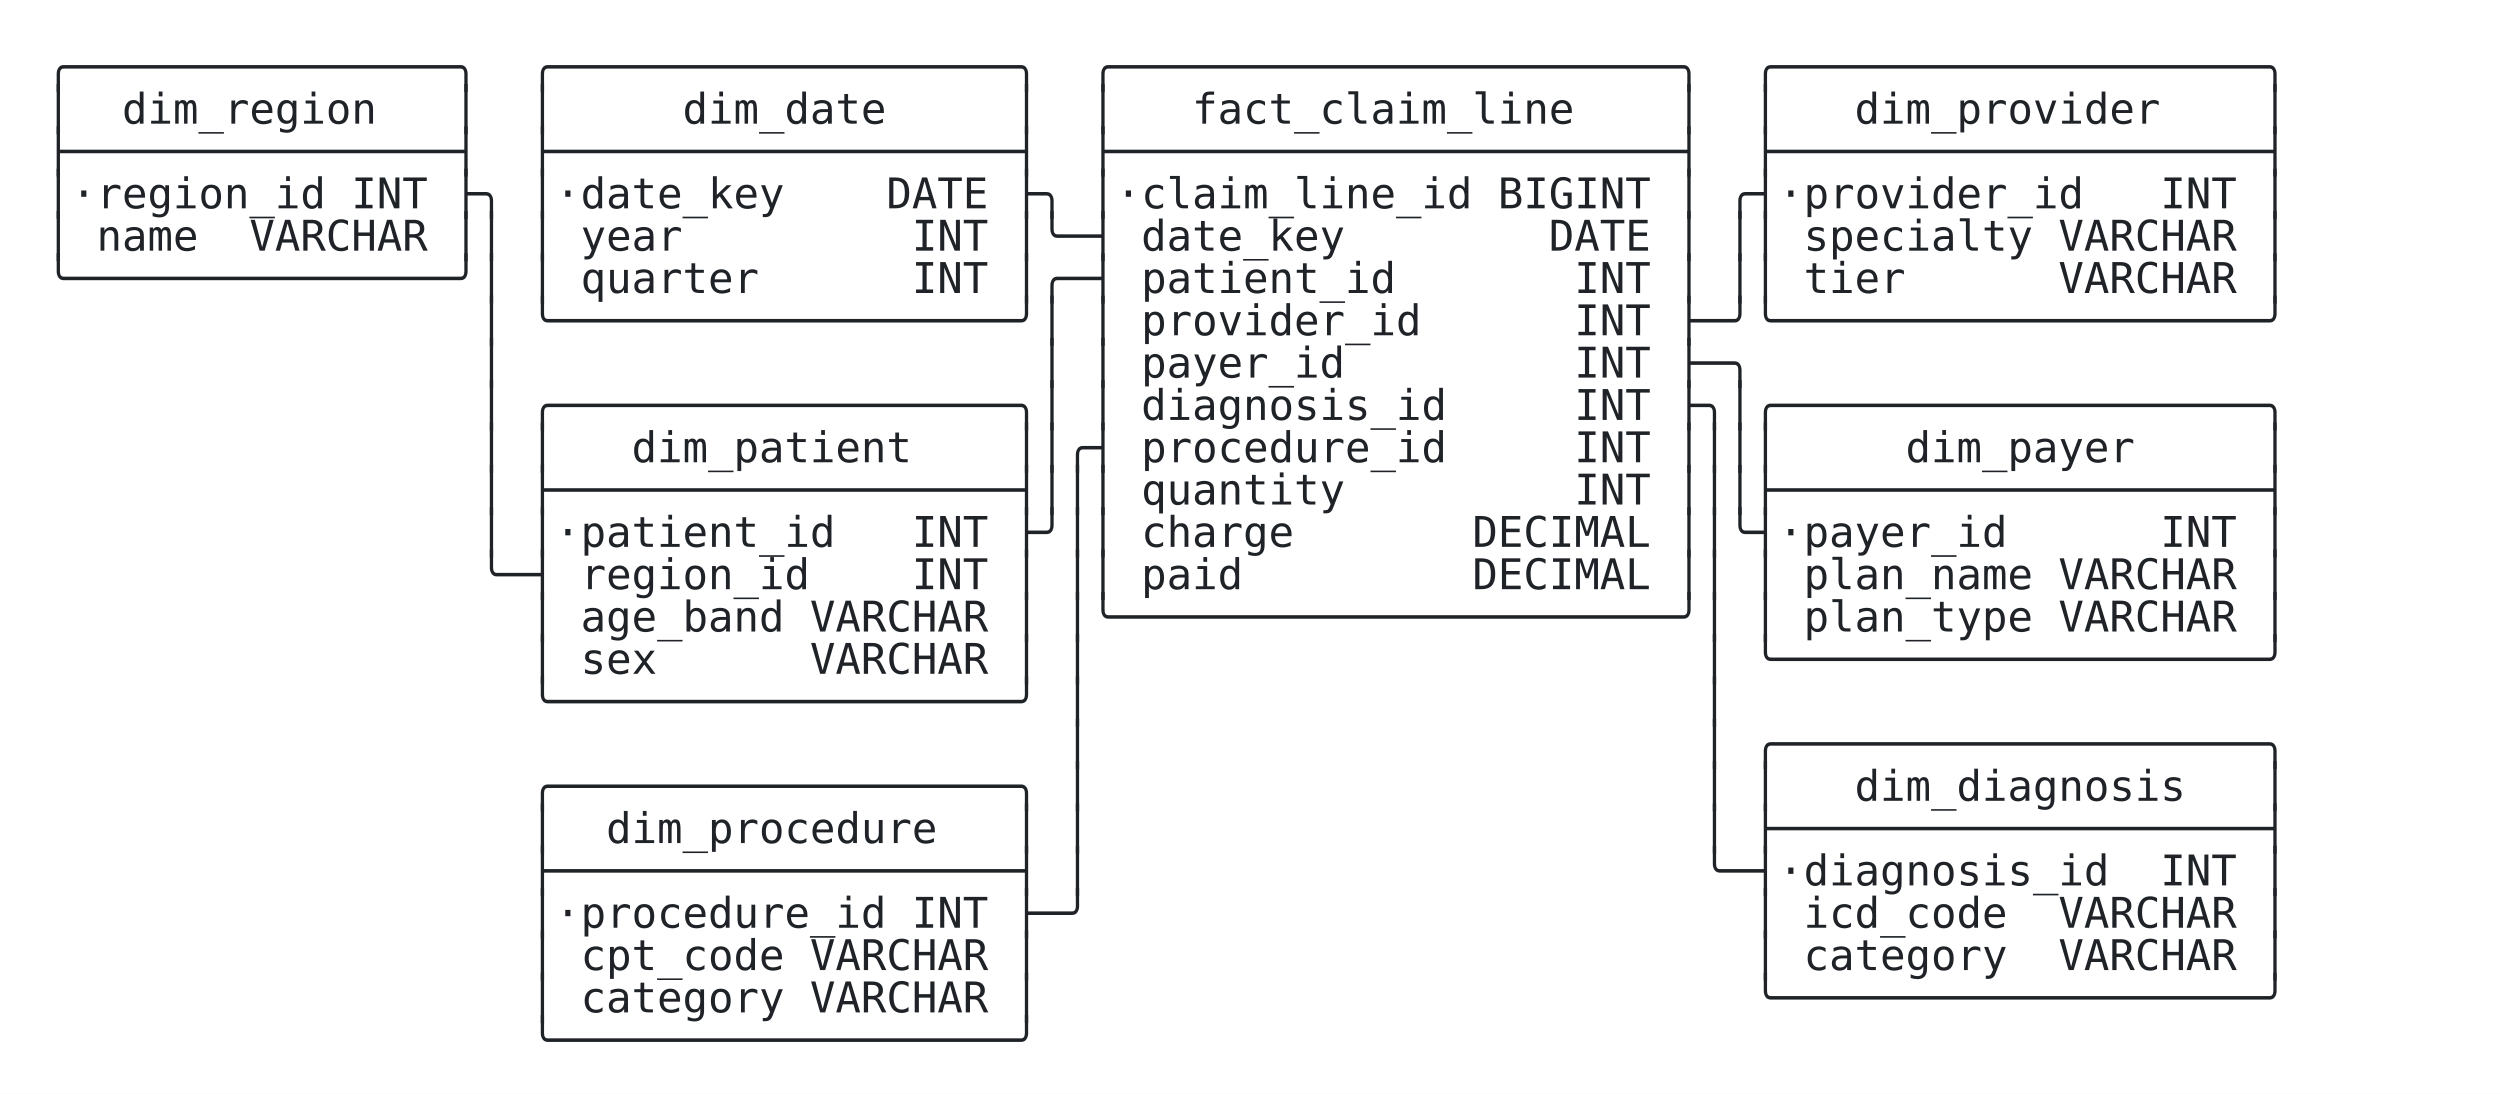
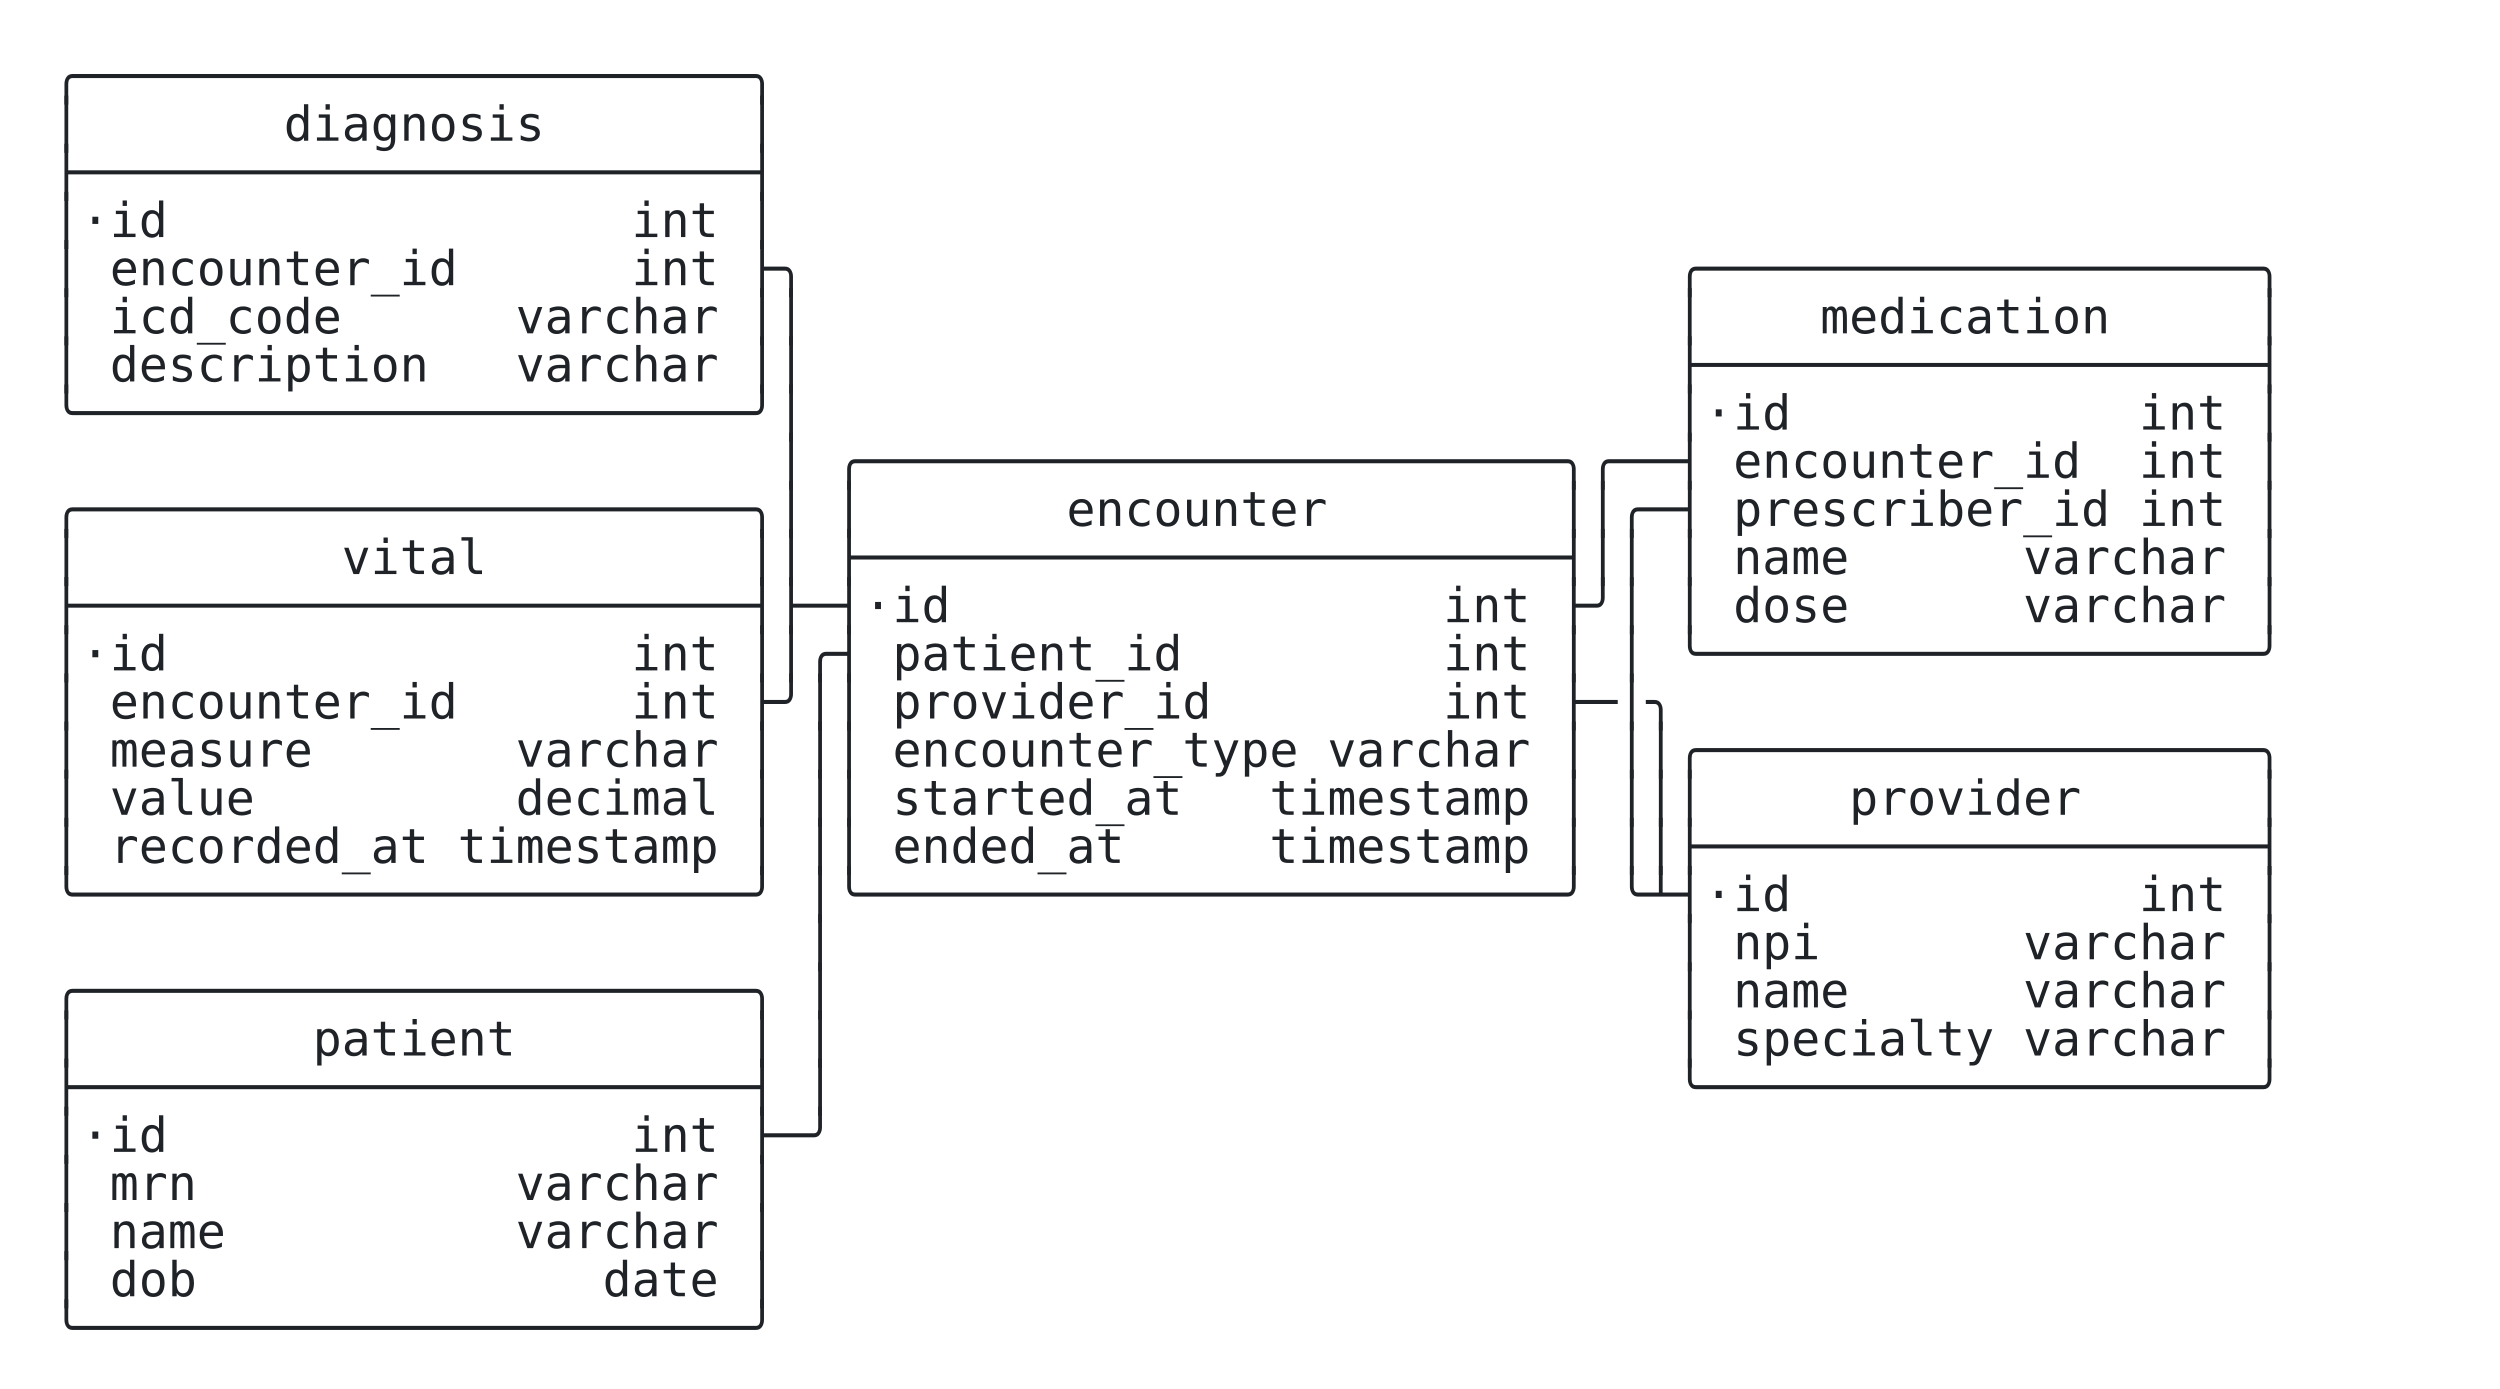
- <svg xmlns="http://www.w3.org/2000/svg" width="768" height="336" viewBox="0 0 768 336" role="img" aria-label="dbsketch hero diagram: claims warehouse ERD">
-   <rect width="768" height="336" fill="#ffffff" />
+ <svg xmlns="http://www.w3.org/2000/svg" width="675" height="375" viewBox="0 0 675 375" role="img" aria-label="dbsketch hero diagram: claims warehouse ERD">
+   <rect width="675" height="375" fill="#ffffff" />
  <text font-family="ui-monospace, SFMono-Regular, 'SF Mono', Menlo, Consolas, 'DejaVu Sans Mono', monospace" font-size="13" fill="#1f2328" xml:space="preserve">
-     <tspan x="14" y="25">╭───────────────╮  ╭──────────────────╮  ╭──────────────────────╮  ╭───────────────────╮</tspan>
-     <tspan x="14" y="38">│  dim_region   │  │     dim_date     │  │   fact_claim_line    │  │   dim_provider    │</tspan>
-     <tspan x="14" y="51">├───────────────┤  ├──────────────────┤  ├──────────────────────┤  ├───────────────────┤</tspan>
-     <tspan x="14" y="64">│·region_id INT ├╮ │·date_key    DATE ├╮ │·claim_line_id BIGINT │ ╭┤·provider_id   INT │</tspan>
-     <tspan x="14" y="77">│ name  VARCHAR ││ │ year         INT │╰─┤ date_key        DATE │ ││ specialty VARCHAR │</tspan>
-     <tspan x="14" y="90">╰───────────────╯│ │ quarter      INT │╭─┤ patient_id       INT │ ││ tier      VARCHAR │</tspan>
-     <tspan x="14" y="103">                 │ ╰──────────────────╯│ │ provider_id      INT ├─╯╰───────────────────╯</tspan>
-     <tspan x="14" y="116">                 │                     │ │ payer_id         INT ├─╮</tspan>
-     <tspan x="14" y="129">                 │ ╭──────────────────╮│ │ diagnosis_id     INT ├╮│╭───────────────────╮</tspan>
-     <tspan x="14" y="142">                 │ │   dim_patient    ││╭┤ procedure_id     INT ││││     dim_payer     │</tspan>
-     <tspan x="14" y="155">                 │ ├──────────────────┤│││ quantity         INT │││├───────────────────┤</tspan>
-     <tspan x="14" y="168">                 │ │·patient_id   INT ├╯││ charge       DECIMAL ││╰┤·payer_id      INT │</tspan>
-     <tspan x="14" y="181">                 ╰─┤ region_id    INT │ ││ paid         DECIMAL ││ │ plan_name VARCHAR │</tspan>
-     <tspan x="14" y="194">                   │ age_band VARCHAR │ │╰──────────────────────╯│ │ plan_type VARCHAR │</tspan>
-     <tspan x="14" y="207">                   │ sex      VARCHAR │ │                        │ ╰───────────────────╯</tspan>
-     <tspan x="14" y="220">                   ╰──────────────────╯ │                        │</tspan>
-     <tspan x="14" y="233">                                        │                        │ ╭───────────────────╮</tspan>
-     <tspan x="14" y="246">                   ╭──────────────────╮ │                        │ │   dim_diagnosis   │</tspan>
-     <tspan x="14" y="259">                   │  dim_procedure   │ │                        │ ├───────────────────┤</tspan>
-     <tspan x="14" y="272">                   ├──────────────────┤ │                        ╰─┤·diagnosis_id  INT │</tspan>
-     <tspan x="14" y="285">                   │·procedure_id INT ├─╯                          │ icd_code  VARCHAR │</tspan>
-     <tspan x="14" y="298">                   │ cpt_code VARCHAR │                            │ category  VARCHAR │</tspan>
-     <tspan x="14" y="311">                   │ category VARCHAR │                            ╰───────────────────╯</tspan>
-     <tspan x="14" y="324">                   ╰──────────────────╯</tspan>
+     <tspan x="14" y="25">╭───────────────────────╮</tspan>
+     <tspan x="14" y="38">│       diagnosis       │</tspan>
+     <tspan x="14" y="51">├───────────────────────┤</tspan>
+     <tspan x="14" y="64">│·id                int │</tspan>
+     <tspan x="14" y="77">│ encounter_id      int ├╮                              ╭───────────────────╮</tspan>
+     <tspan x="14" y="90">│ icd_code      varchar ││                              │    medication     │</tspan>
+     <tspan x="14" y="103">│ description   varchar ││                              ├───────────────────┤</tspan>
+     <tspan x="14" y="116">╰───────────────────────╯│                              │·id            int │</tspan>
+     <tspan x="14" y="129">                         │ ╭────────────────────────╮╭──┤ encounter_id  int │</tspan>
+     <tspan x="14" y="142">╭───────────────────────╮│ │       encounter        ││╭─┤ prescriber_id int │</tspan>
+     <tspan x="14" y="155">│         vital         ││ ├────────────────────────┤││ │ name      varchar │</tspan>
+     <tspan x="14" y="168">├───────────────────────┤├─┤·id                 int ├╯│ │ dose      varchar │</tspan>
+     <tspan x="14" y="181">│·id                int ││╭┤ patient_id         int │ │ ╰───────────────────╯</tspan>
+     <tspan x="14" y="194">│ encounter_id      int ├╯││ provider_id        int ├─│╮</tspan>
+     <tspan x="14" y="207">│ measure       varchar │ ││ encounter_type varchar │ ││╭───────────────────╮</tspan>
+     <tspan x="14" y="220">│ value         decimal │ ││ started_at   timestamp │ │││     provider      │</tspan>
+     <tspan x="14" y="233">│ recorded_at timestamp │ ││ ended_at     timestamp │ ││├───────────────────┤</tspan>
+     <tspan x="14" y="246">╰───────────────────────╯ │╰────────────────────────╯ ╰┴┤·id            int │</tspan>
+     <tspan x="14" y="259">                          │                             │ npi       varchar │</tspan>
+     <tspan x="14" y="272">╭───────────────────────╮ │                             │ name      varchar │</tspan>
+     <tspan x="14" y="285">│        patient        │ │                             │ specialty varchar │</tspan>
+     <tspan x="14" y="298">├───────────────────────┤ │                             ╰───────────────────╯</tspan>
+     <tspan x="14" y="311">│·id                int ├─╯</tspan>
+     <tspan x="14" y="324">│ mrn           varchar │</tspan>
+     <tspan x="14" y="337">│ name          varchar │</tspan>
+     <tspan x="14" y="350">│ dob              date │</tspan>
+     <tspan x="14" y="363">╰───────────────────────╯</tspan>
  </text>
</svg>
